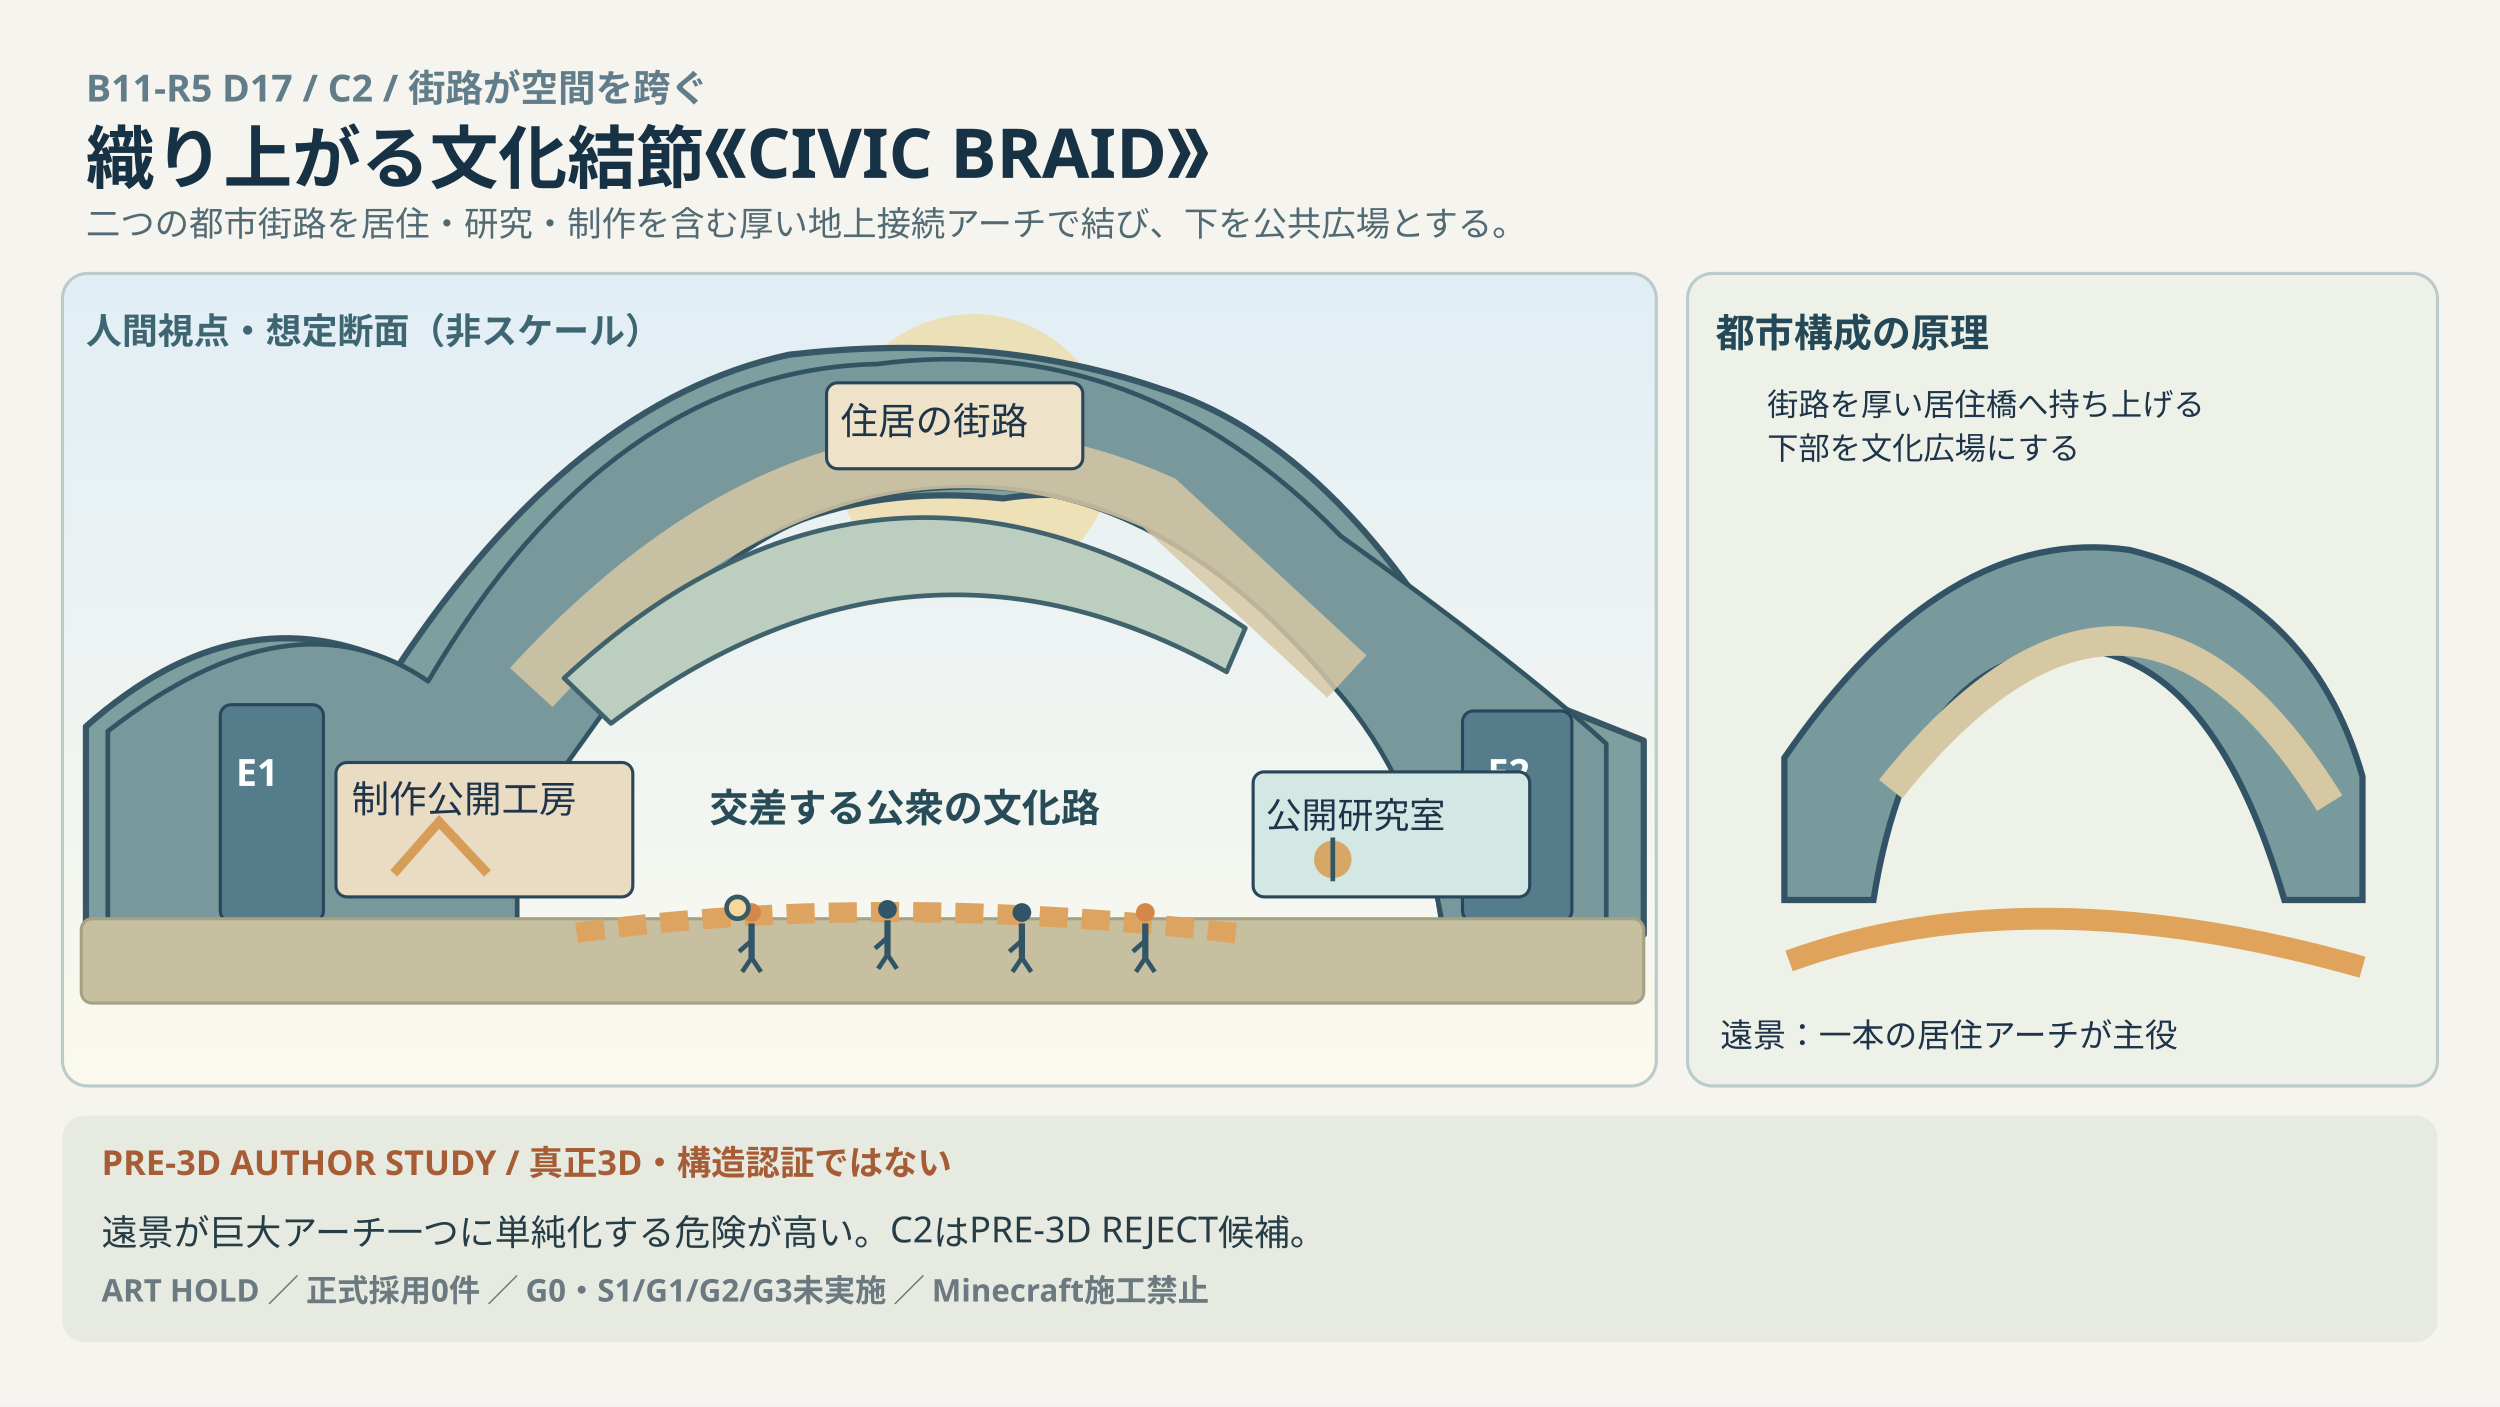
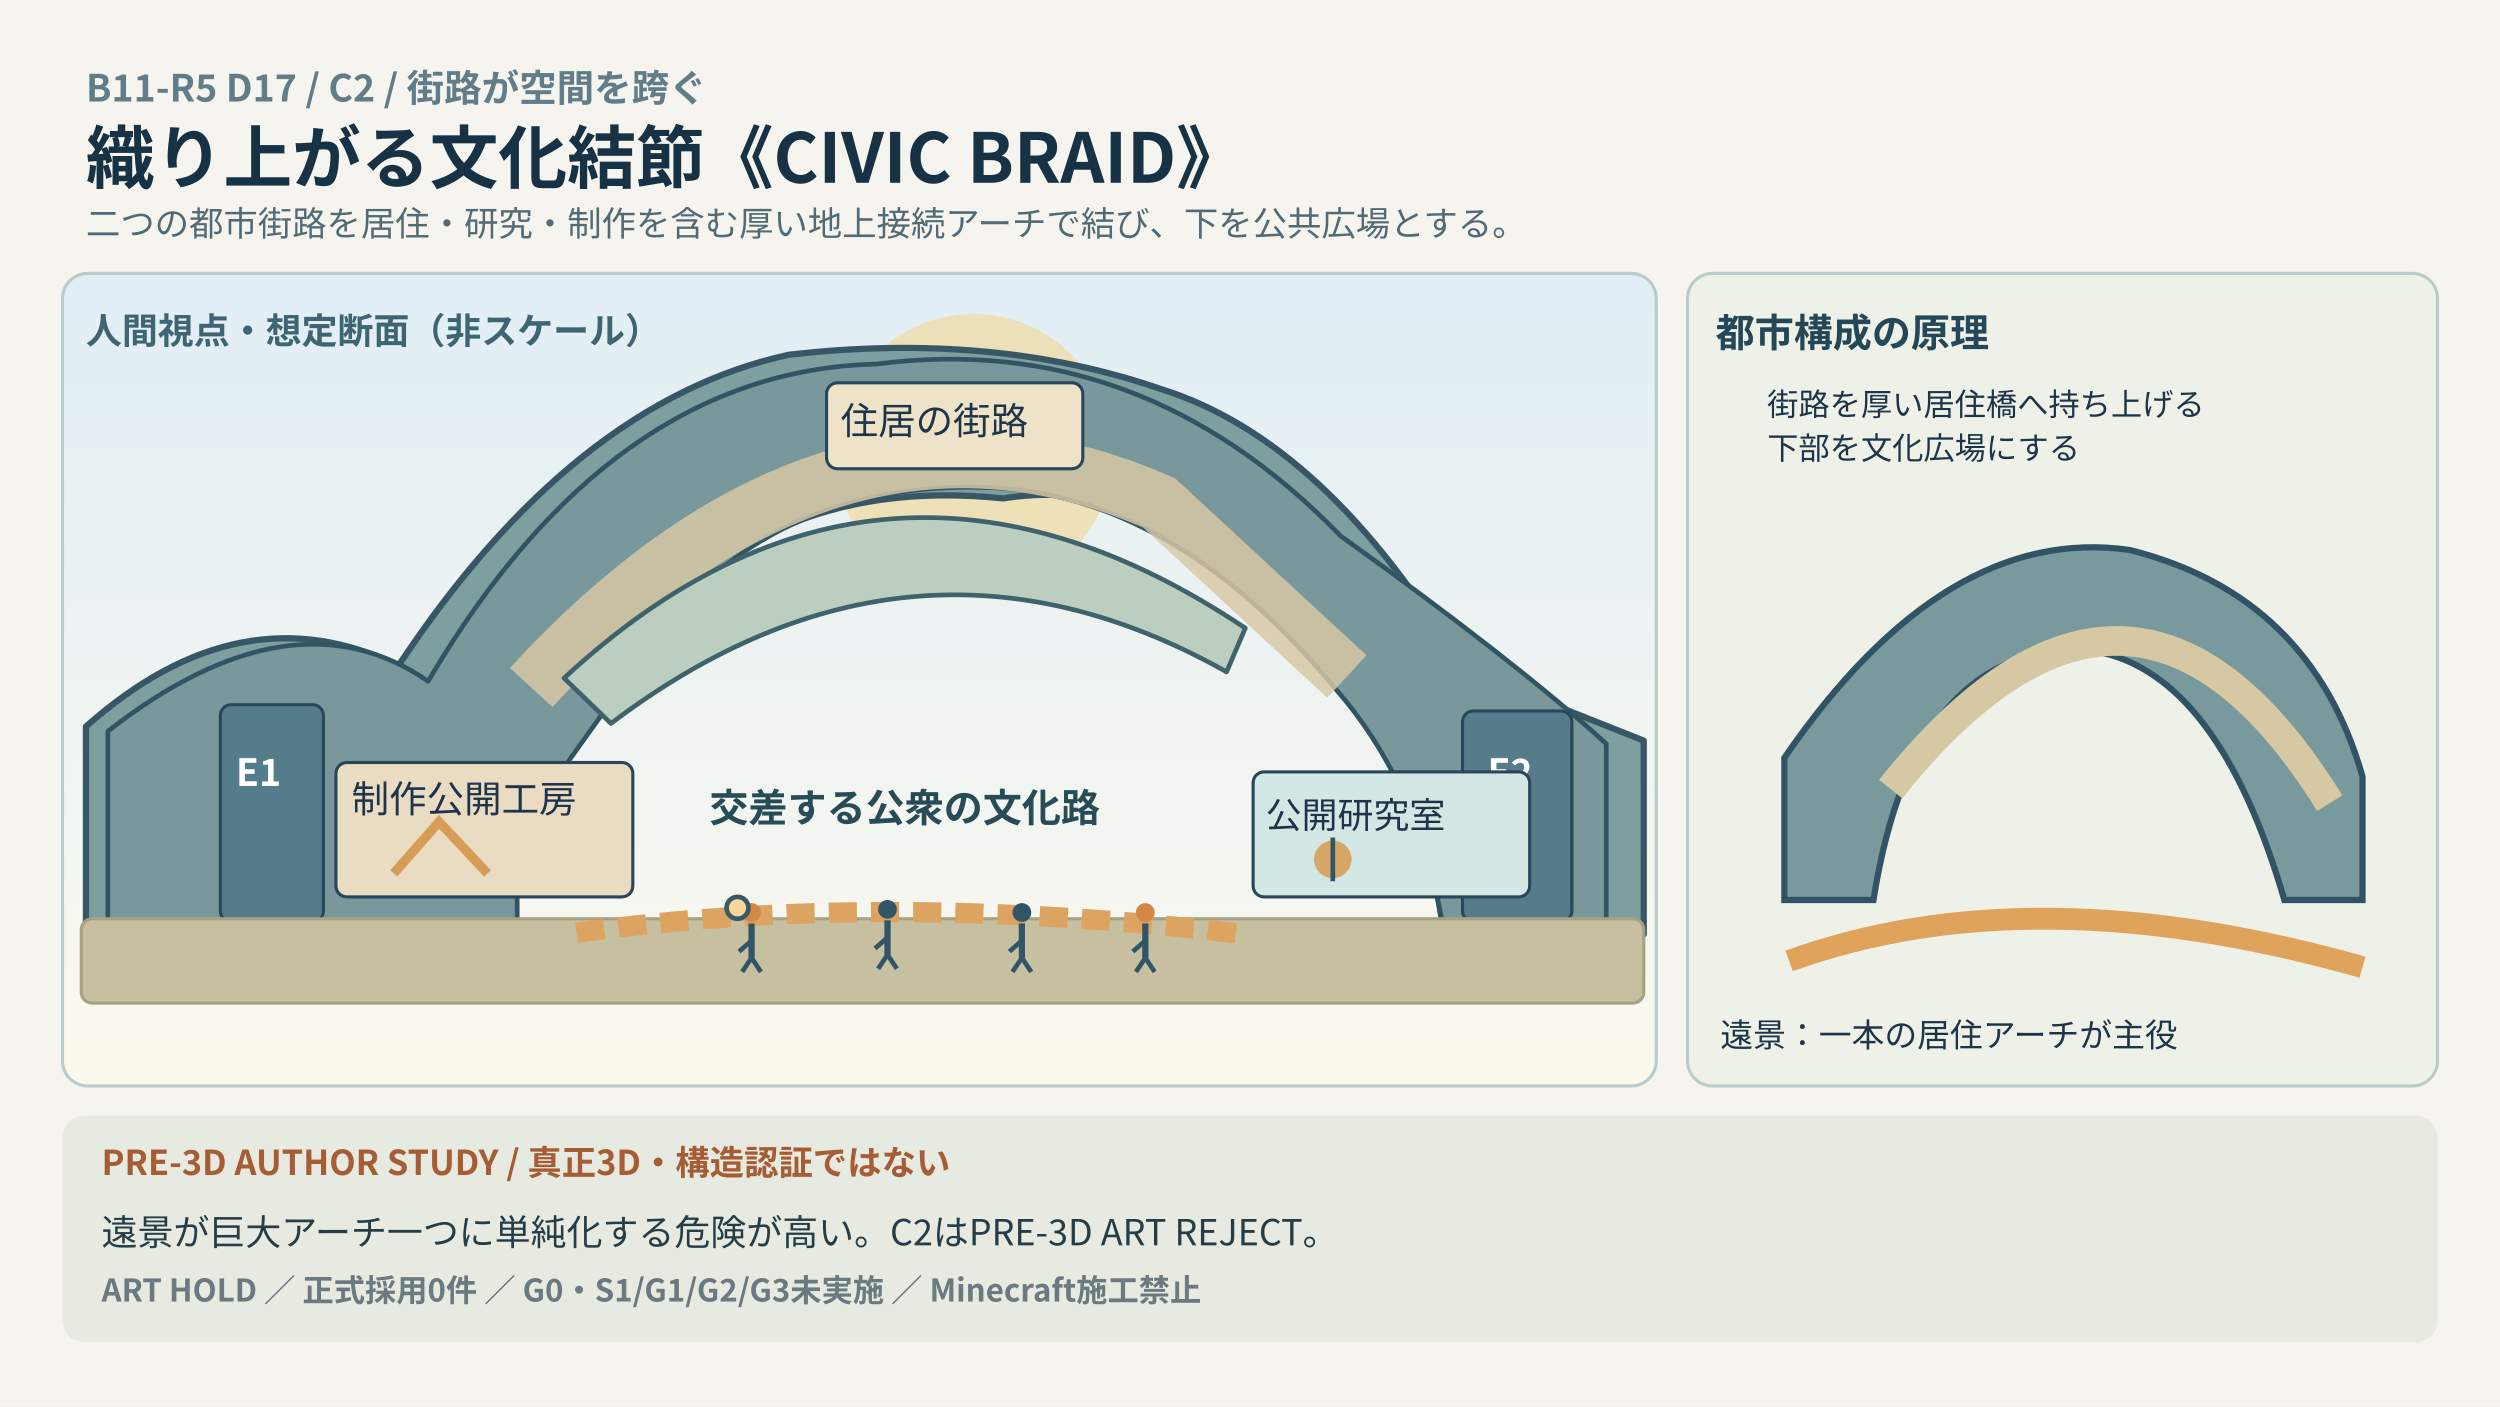
<svg xmlns="http://www.w3.org/2000/svg" width="1600" height="900" viewBox="0 0 1600 900">
  <defs>
    <linearGradient id="sky" x1="0" y1="0" x2="0" y2="1">
      <stop stop-color="#e1eef5" />
      <stop offset="1" stop-color="#fbf9ee" />
    </linearGradient>
    <linearGradient id="city" x1="0" y1="0" x2=".8" y2="1">
      <stop stop-color="#97b1b6" />
      <stop offset="1" stop-color="#506f76" />
    </linearGradient>
  </defs>
  <rect x="0" y="0" width="1600" height="900" fill="#f6f4ee" />
-   <text x="55" y="65" fill="#617d89" font-family="Noto Sans JP, Yu Gothic, sans-serif" font-size="24" font-weight="700">B11-R5 D17  /  C2 / 街路が空間を跨ぐ</text>
-   <text x="55" y="117" fill="#173244" font-family="Noto Sans JP, Yu Gothic, sans-serif" font-size="44" font-weight="750">織り上がる文化結節《CIVIC BRAID》</text>
-   <text x="55" y="151" fill="#516a74" font-family="Noto Sans JP, Yu Gothic, sans-serif" font-size="22" font-weight="500">二つの都市街路を居住・研究・制作を含む厚い地上接続アーチで結び、下を公共広場とする。</text>
+   <text x="55" y="65" fill="#617d89" font-family="Noto Sans CJK JP, Noto Sans JP, Yu Gothic, sans-serif" font-size="24" font-weight="700">B11-R5 D17  /  C2 / 街路が空間を跨ぐ</text>
+   <text x="55" y="117" fill="#173244" font-family="Noto Sans CJK JP, Noto Sans JP, Yu Gothic, sans-serif" font-size="44" font-weight="750">織り上がる文化結節《CIVIC BRAID》</text>
+   <text x="55" y="151" fill="#516a74" font-family="Noto Sans CJK JP, Noto Sans JP, Yu Gothic, sans-serif" font-size="22" font-weight="500">二つの都市街路を居住・研究・制作を含む厚い地上接続アーチで結び、下を公共広場とする。</text>
  <rect x="40" y="175" width="1020" height="520" fill="url(#sky)" stroke="#bacbc9" stroke-width="2" rx="16" />
  <rect x="1080" y="175" width="480" height="520" fill="#eef1e8" stroke="#bacbc9" stroke-width="2" rx="16" />
  <circle id="daylight" cx="623" cy="290" r="89" fill="#f1d690" opacity=".6" />
  <path id="urban-silhouette" d="M 55 598 L 55 465 Q 154 377 255 426 Q 367 257 505 227 Q 636 212 743 249 Q 849 282 936 428 L 1052 474 L 1052 598 L 924 598 Q 911 499 870 437 Q 758 300 642 319 Q 479 302 391 432 L 328 530 L 328 598 Z" fill="#7d9fa0" stroke="#385766" stroke-width="4" stroke-linejoin="round" />
  <path id="inhabited-mass" d="M 69 590 L 69 468 Q 187 376 274 436 Q 391 237 561 233 Q 730 211 858 343 Q 971 424 1028 476 L 1028 590 L 923 590 Q 907 500 854 440 Q 751 316 632 312 Q 473 307 394 445 L 331 533 L 331 590 Z" fill="#78989c" stroke="#315463" stroke-width="3" stroke-linejoin="round" />
  <path d="M 340 440 Q 533 230 742 322 L 862 433" fill="none" stroke="#d7c8a5" stroke-width="37" opacity=".83" />
  <rect id="upper-home" x="529" y="245" width="164" height="55" fill="#eee2c8" stroke="#29465a" stroke-width="2" rx="7" />
-   <text x="538" y="278" fill="#1d3449" font-family="Noto Sans JP, Yu Gothic, sans-serif" font-size="24" font-weight="500">住居の街路</text>
+   <text x="538" y="278" fill="#1d3449" font-family="Noto Sans CJK JP, Noto Sans JP, Yu Gothic, sans-serif" font-size="24" font-weight="500">住居の街路</text>
  <rect id="vertical-core-e1" x="141" y="451" width="66" height="139" fill="#547c8a" stroke="#29465a" stroke-width="2" rx="7" />
  <rect id="vertical-core-e2" x="936" y="455" width="70" height="135" fill="#547c8a" stroke="#29465a" stroke-width="2" rx="7" />
-   <text x="151" y="503" fill="#fff" font-family="Noto Sans JP, Yu Gothic, sans-serif" font-size="24" font-weight="700">E1</text>
-   <text x="952" y="503" fill="#fff" font-family="Noto Sans JP, Yu Gothic, sans-serif" font-size="24" font-weight="700">E2</text>
+   <text x="151" y="503" fill="#fff" font-family="Noto Sans CJK JP, Noto Sans JP, Yu Gothic, sans-serif" font-size="24" font-weight="700">E1</text>
+   <text x="952" y="503" fill="#fff" font-family="Noto Sans CJK JP, Noto Sans JP, Yu Gothic, sans-serif" font-size="24" font-weight="700">E2</text>
  <path id="weather-shelter" d="M 361 434 Q 564 246 797 402 L 785 430 Q 584 317 391 463 Z" fill="#bccebf" stroke="#40626c" stroke-width="3" stroke-linejoin="round" />
  <rect id="maker-bay" x="215" y="488" width="190" height="86" fill="#eadbc3" stroke="#29465a" stroke-width="2" rx="7" />
-   <text x="225" y="520" fill="#1d3449" font-family="Noto Sans JP, Yu Gothic, sans-serif" font-size="24" font-weight="500">制作公開工房</text>
+   <text x="225" y="520" fill="#1d3449" font-family="Noto Sans CJK JP, Noto Sans JP, Yu Gothic, sans-serif" font-size="24" font-weight="500">制作公開工房</text>
  <path d="M 252 559 L 281 526 L 312 559" fill="none" stroke="#d59d57" stroke-width="6" />
  <rect id="research-bay" x="802" y="494" width="177" height="80" fill="#d3e8e5" stroke="#29465a" stroke-width="2" rx="7" />
-   <text x="810" y="530" fill="#1d3449" font-family="Noto Sans JP, Yu Gothic, sans-serif" font-size="23" font-weight="500">公開研究室</text>
+   <text x="810" y="530" fill="#1d3449" font-family="Noto Sans CJK JP, Noto Sans JP, Yu Gothic, sans-serif" font-size="23" font-weight="500">公開研究室</text>
  <circle cx="853" cy="550" r="12" fill="#d6a766" />
  <path d="M 853 536 L 853 564" stroke="#315764" stroke-width="3" />
  <rect id="ground" x="52" y="588" width="1000" height="54" fill="#c6c0a0" stroke="#a7a184" stroke-width="2" rx="7" />
  <path id="civic-route" d="M 369 597 Q 564 570 797 598" fill="none" stroke="#dda461" stroke-width="13" stroke-dasharray="18,9" />
-   <text x="454" y="526" fill="#284b58" font-family="Noto Sans JP, Yu Gothic, sans-serif" font-size="25" font-weight="650">交差する公衆の文化路</text>
+   <text x="454" y="526" fill="#284b58" font-family="Noto Sans CJK JP, Noto Sans JP, Yu Gothic, sans-serif" font-size="25" font-weight="650">交差する公衆の文化路</text>
  <circle cx="481" cy="584" r="6" fill="#d48748" />
  <line x1="481" y1="591" x2="481" y2="613" stroke="#325467" stroke-width="4" />
  <line x1="481" y1="602" x2="473" y2="609" stroke="#325467" stroke-width="3" />
  <line x1="481" y1="613" x2="475" y2="622" stroke="#325467" stroke-width="3" />
  <line x1="481" y1="613" x2="487" y2="622" stroke="#325467" stroke-width="3" />
  <circle cx="568" cy="582" r="6" fill="#325467" />
  <line x1="568" y1="589" x2="568" y2="611" stroke="#325467" stroke-width="4" />
  <line x1="568" y1="600" x2="560" y2="607" stroke="#325467" stroke-width="3" />
  <line x1="568" y1="611" x2="562" y2="620" stroke="#325467" stroke-width="3" />
  <line x1="568" y1="611" x2="574" y2="620" stroke="#325467" stroke-width="3" />
  <circle cx="654" cy="584" r="6" fill="#325467" />
  <line x1="654" y1="591" x2="654" y2="613" stroke="#325467" stroke-width="4" />
  <line x1="654" y1="602" x2="646" y2="609" stroke="#325467" stroke-width="3" />
  <line x1="654" y1="613" x2="648" y2="622" stroke="#325467" stroke-width="3" />
  <line x1="654" y1="613" x2="660" y2="622" stroke="#325467" stroke-width="3" />
  <circle cx="733" cy="584" r="6" fill="#d48748" />
  <line x1="733" y1="591" x2="733" y2="613" stroke="#325467" stroke-width="4" />
  <line x1="733" y1="602" x2="725" y2="609" stroke="#325467" stroke-width="3" />
  <line x1="733" y1="613" x2="727" y2="622" stroke="#325467" stroke-width="3" />
  <line x1="733" y1="613" x2="739" y2="622" stroke="#325467" stroke-width="3" />
-   <text x="55" y="220" fill="#3d6572" font-family="Noto Sans JP, Yu Gothic, sans-serif" font-size="23" font-weight="600">人間視点・想定断面（非スケール）</text>
-   <text x="1098" y="222" fill="#244858" font-family="Noto Sans JP, Yu Gothic, sans-serif" font-size="25" font-weight="700">都市構成の原理</text>
+   <text x="55" y="220" fill="#3d6572" font-family="Noto Sans CJK JP, Noto Sans JP, Yu Gothic, sans-serif" font-size="23" font-weight="600">人間視点・想定断面（非スケール）</text>
+   <text x="1098" y="222" fill="#244858" font-family="Noto Sans CJK JP, Noto Sans JP, Yu Gothic, sans-serif" font-size="25" font-weight="700">都市構成の原理</text>
  <path d="M 1142 576 L 1142 485 Q 1245 335 1363 352 Q 1479 381 1512 497 L 1512 576 L 1462 576 Q 1420 432 1342 417 Q 1226 406 1199 576 Z" fill="#789a9d" stroke="#315365" stroke-width="4" />
  <path d="M 1210 505 Q 1365 311 1491 514" fill="none" stroke="#d5c8a3" stroke-width="19" />
  <path d="M 1145 615 Q 1300 559 1512 619" fill="none" stroke="#e0a35b" stroke-width="14" />
-   <text x="1131" y="266" fill="#1d3449" font-family="Noto Sans JP, Yu Gothic, sans-serif" font-size="20" font-weight="500">街路を厚い居住橋へ持ち上げる</text>
-   <text x="1131" y="294" fill="#1d3449" font-family="Noto Sans JP, Yu Gothic, sans-serif" font-size="20" font-weight="500">下部を文化広場にする</text>
-   <text x="1101" y="670" fill="#1d3449" font-family="Noto Sans JP, Yu Gothic, sans-serif" font-size="21" font-weight="500">遠景：一本の居住アーチが主役</text>
+   <text x="1131" y="266" fill="#1d3449" font-family="Noto Sans CJK JP, Noto Sans JP, Yu Gothic, sans-serif" font-size="20" font-weight="500">街路を厚い居住橋へ持ち上げる</text>
+   <text x="1131" y="294" fill="#1d3449" font-family="Noto Sans CJK JP, Noto Sans JP, Yu Gothic, sans-serif" font-size="20" font-weight="500">下部を文化広場にする</text>
+   <text x="1101" y="670" fill="#1d3449" font-family="Noto Sans CJK JP, Noto Sans JP, Yu Gothic, sans-serif" font-size="21" font-weight="500">遠景：一本の居住アーチが主役</text>
  <rect x="40" y="714" width="1520" height="145" rx="14" fill="#e7eae0" />
-   <text x="65" y="752" fill="#a65d35" font-family="Noto Sans JP, Yu Gothic, sans-serif" font-size="22" font-weight="700">PRE-3D AUTHOR STUDY  /  真正3D・構造認証ではない</text>
-   <text x="65" y="797" fill="#263d47" font-family="Noto Sans JP, Yu Gothic, sans-serif" font-size="23" font-weight="500">遠景が巨大アーチ一つに単純化する危険が高い。C2はPRE-3D REJECT候補。</text>
-   <text x="65" y="833" fill="#6b7980" font-family="Noto Sans JP, Yu Gothic, sans-serif" font-size="20" font-weight="600">ART HOLD ／ 正式採用0件 ／ G0・S1/G1/G2/G3未実施 ／ Minecraft施工禁止</text>
+   <text x="65" y="752" fill="#a65d35" font-family="Noto Sans CJK JP, Noto Sans JP, Yu Gothic, sans-serif" font-size="22" font-weight="700">PRE-3D AUTHOR STUDY  /  真正3D・構造認証ではない</text>
+   <text x="65" y="797" fill="#263d47" font-family="Noto Sans CJK JP, Noto Sans JP, Yu Gothic, sans-serif" font-size="23" font-weight="500">遠景が巨大アーチ一つに単純化する危険が高い。C2はPRE-3D ART REJECT。</text>
+   <text x="65" y="833" fill="#6b7980" font-family="Noto Sans CJK JP, Noto Sans JP, Yu Gothic, sans-serif" font-size="20" font-weight="600">ART HOLD ／ 正式採用0件 ／ G0・S1/G1/G2/G3未実施 ／ Minecraft施工禁止</text>
  <circle id="public-eye" cx="472" cy="581" r="7" fill="#f7d79b" stroke="#375a66" stroke-width="3" />
</svg>
